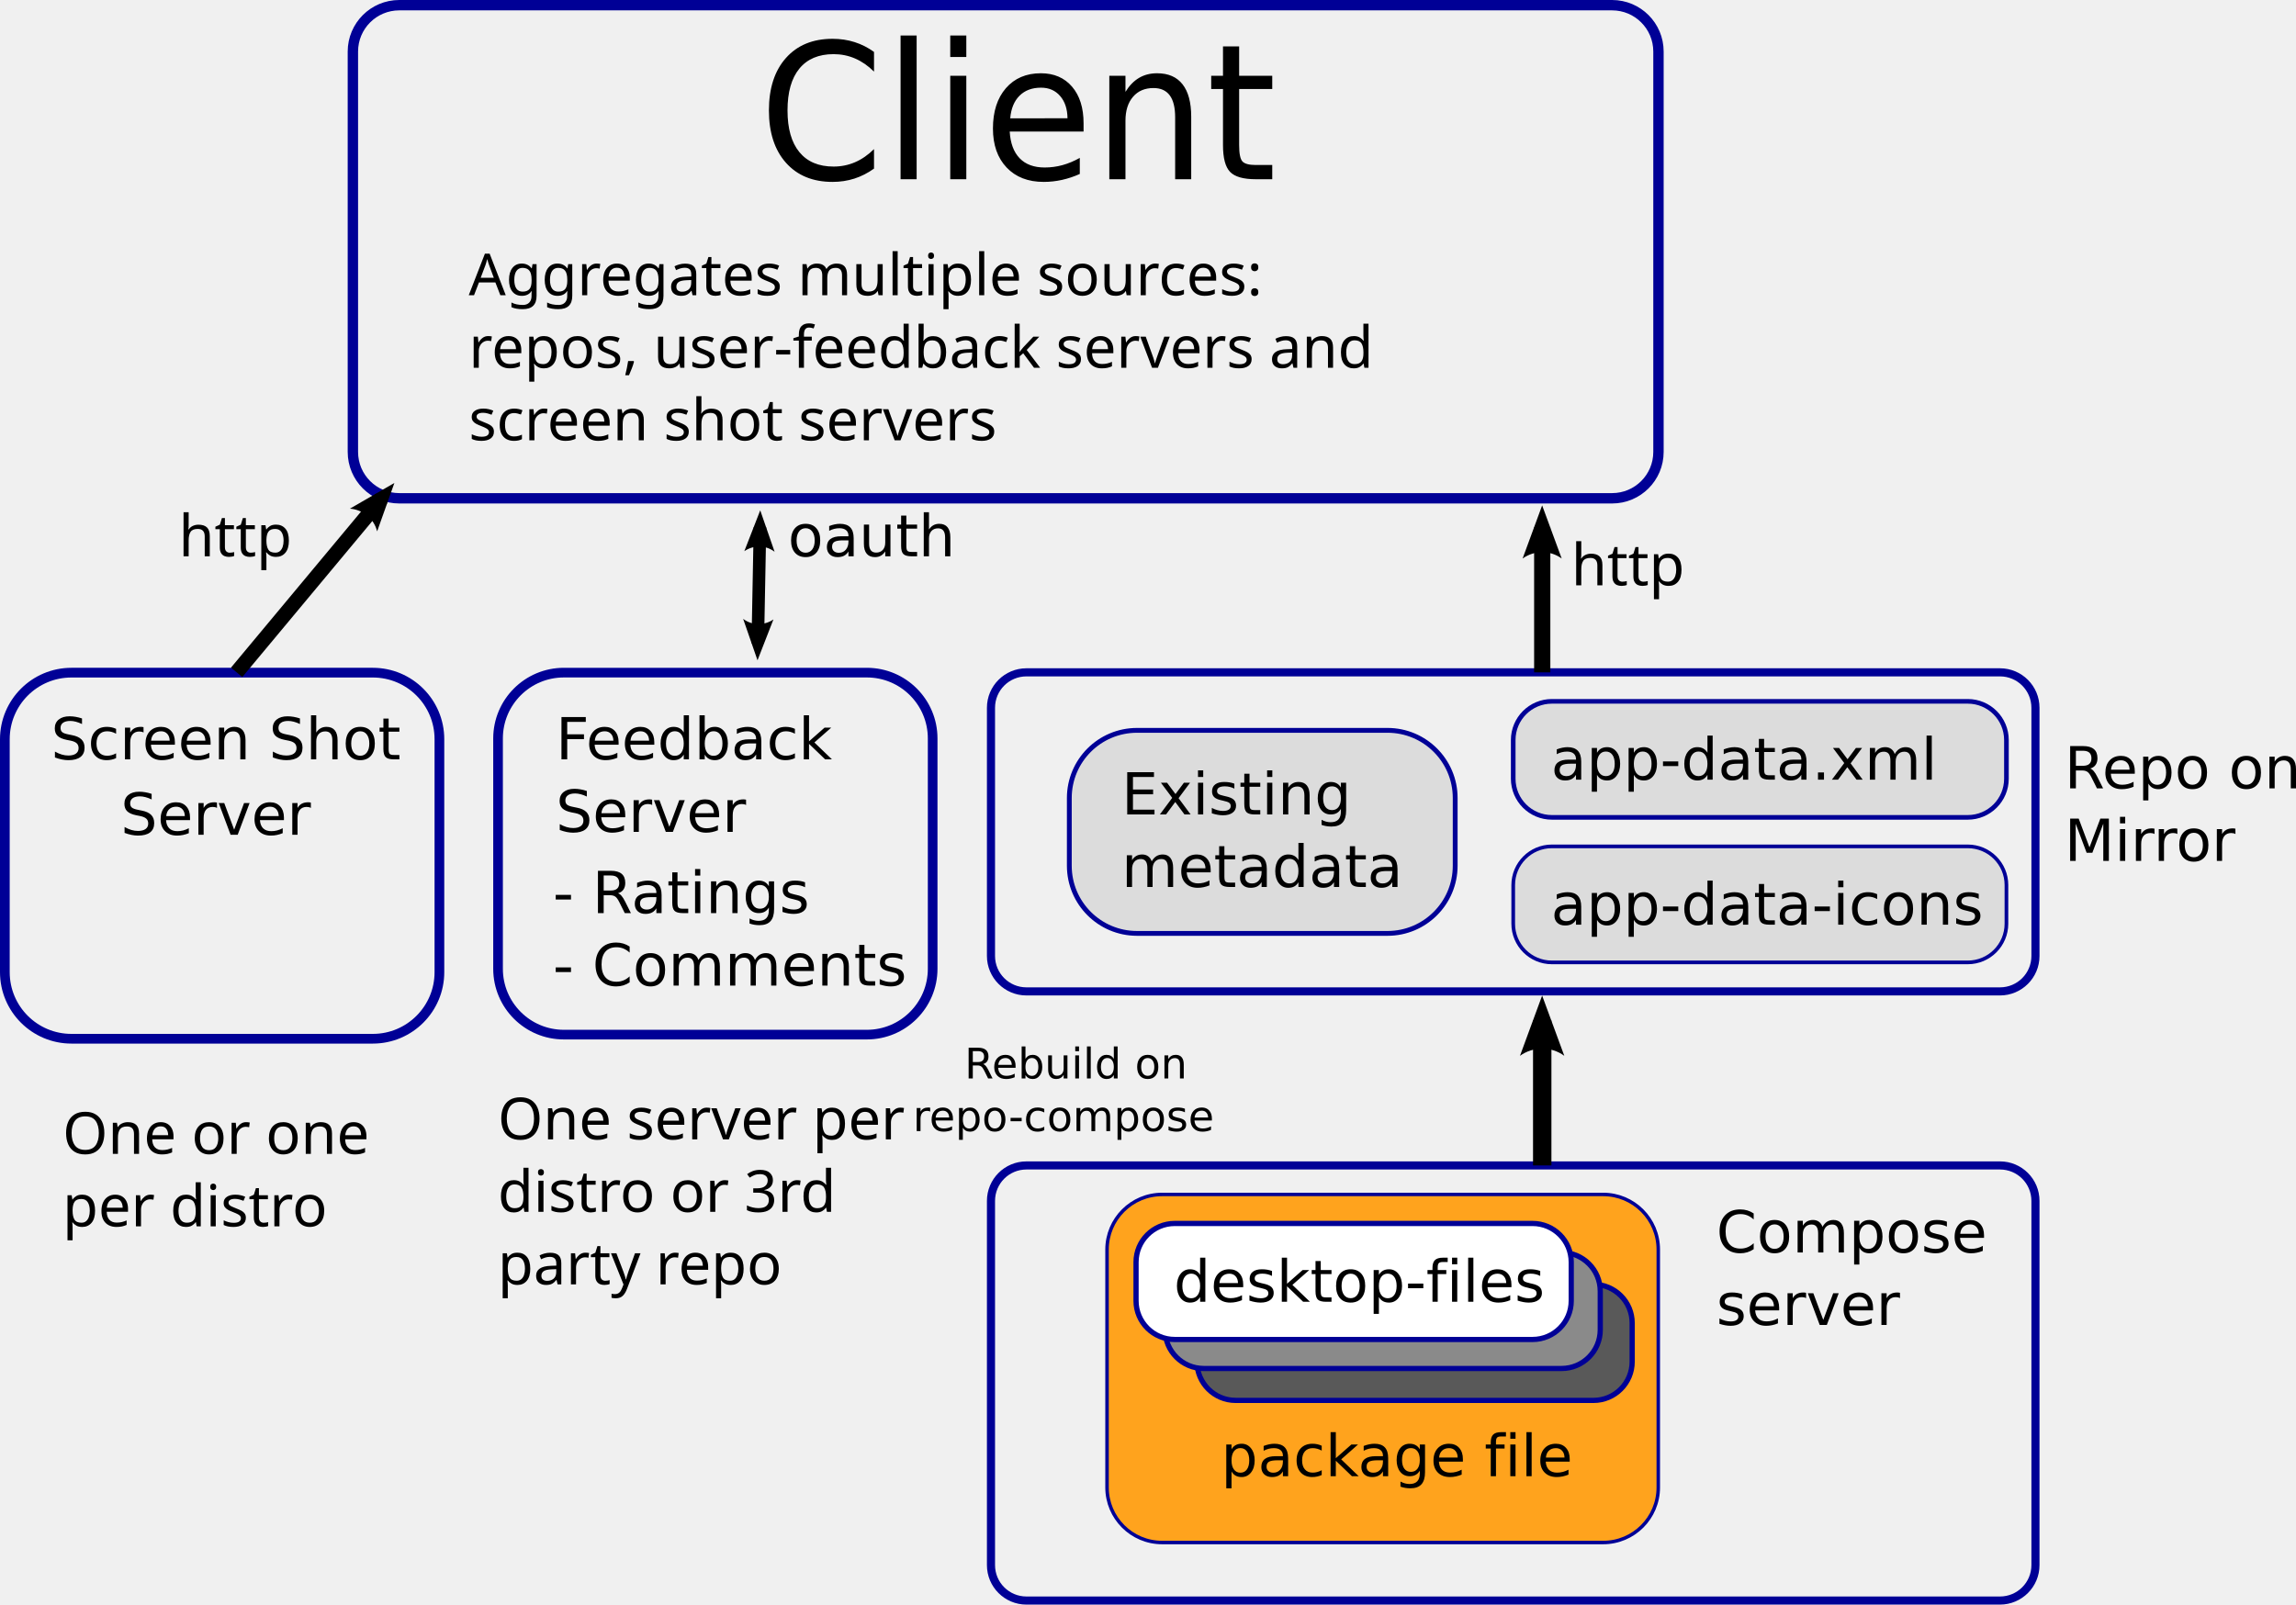
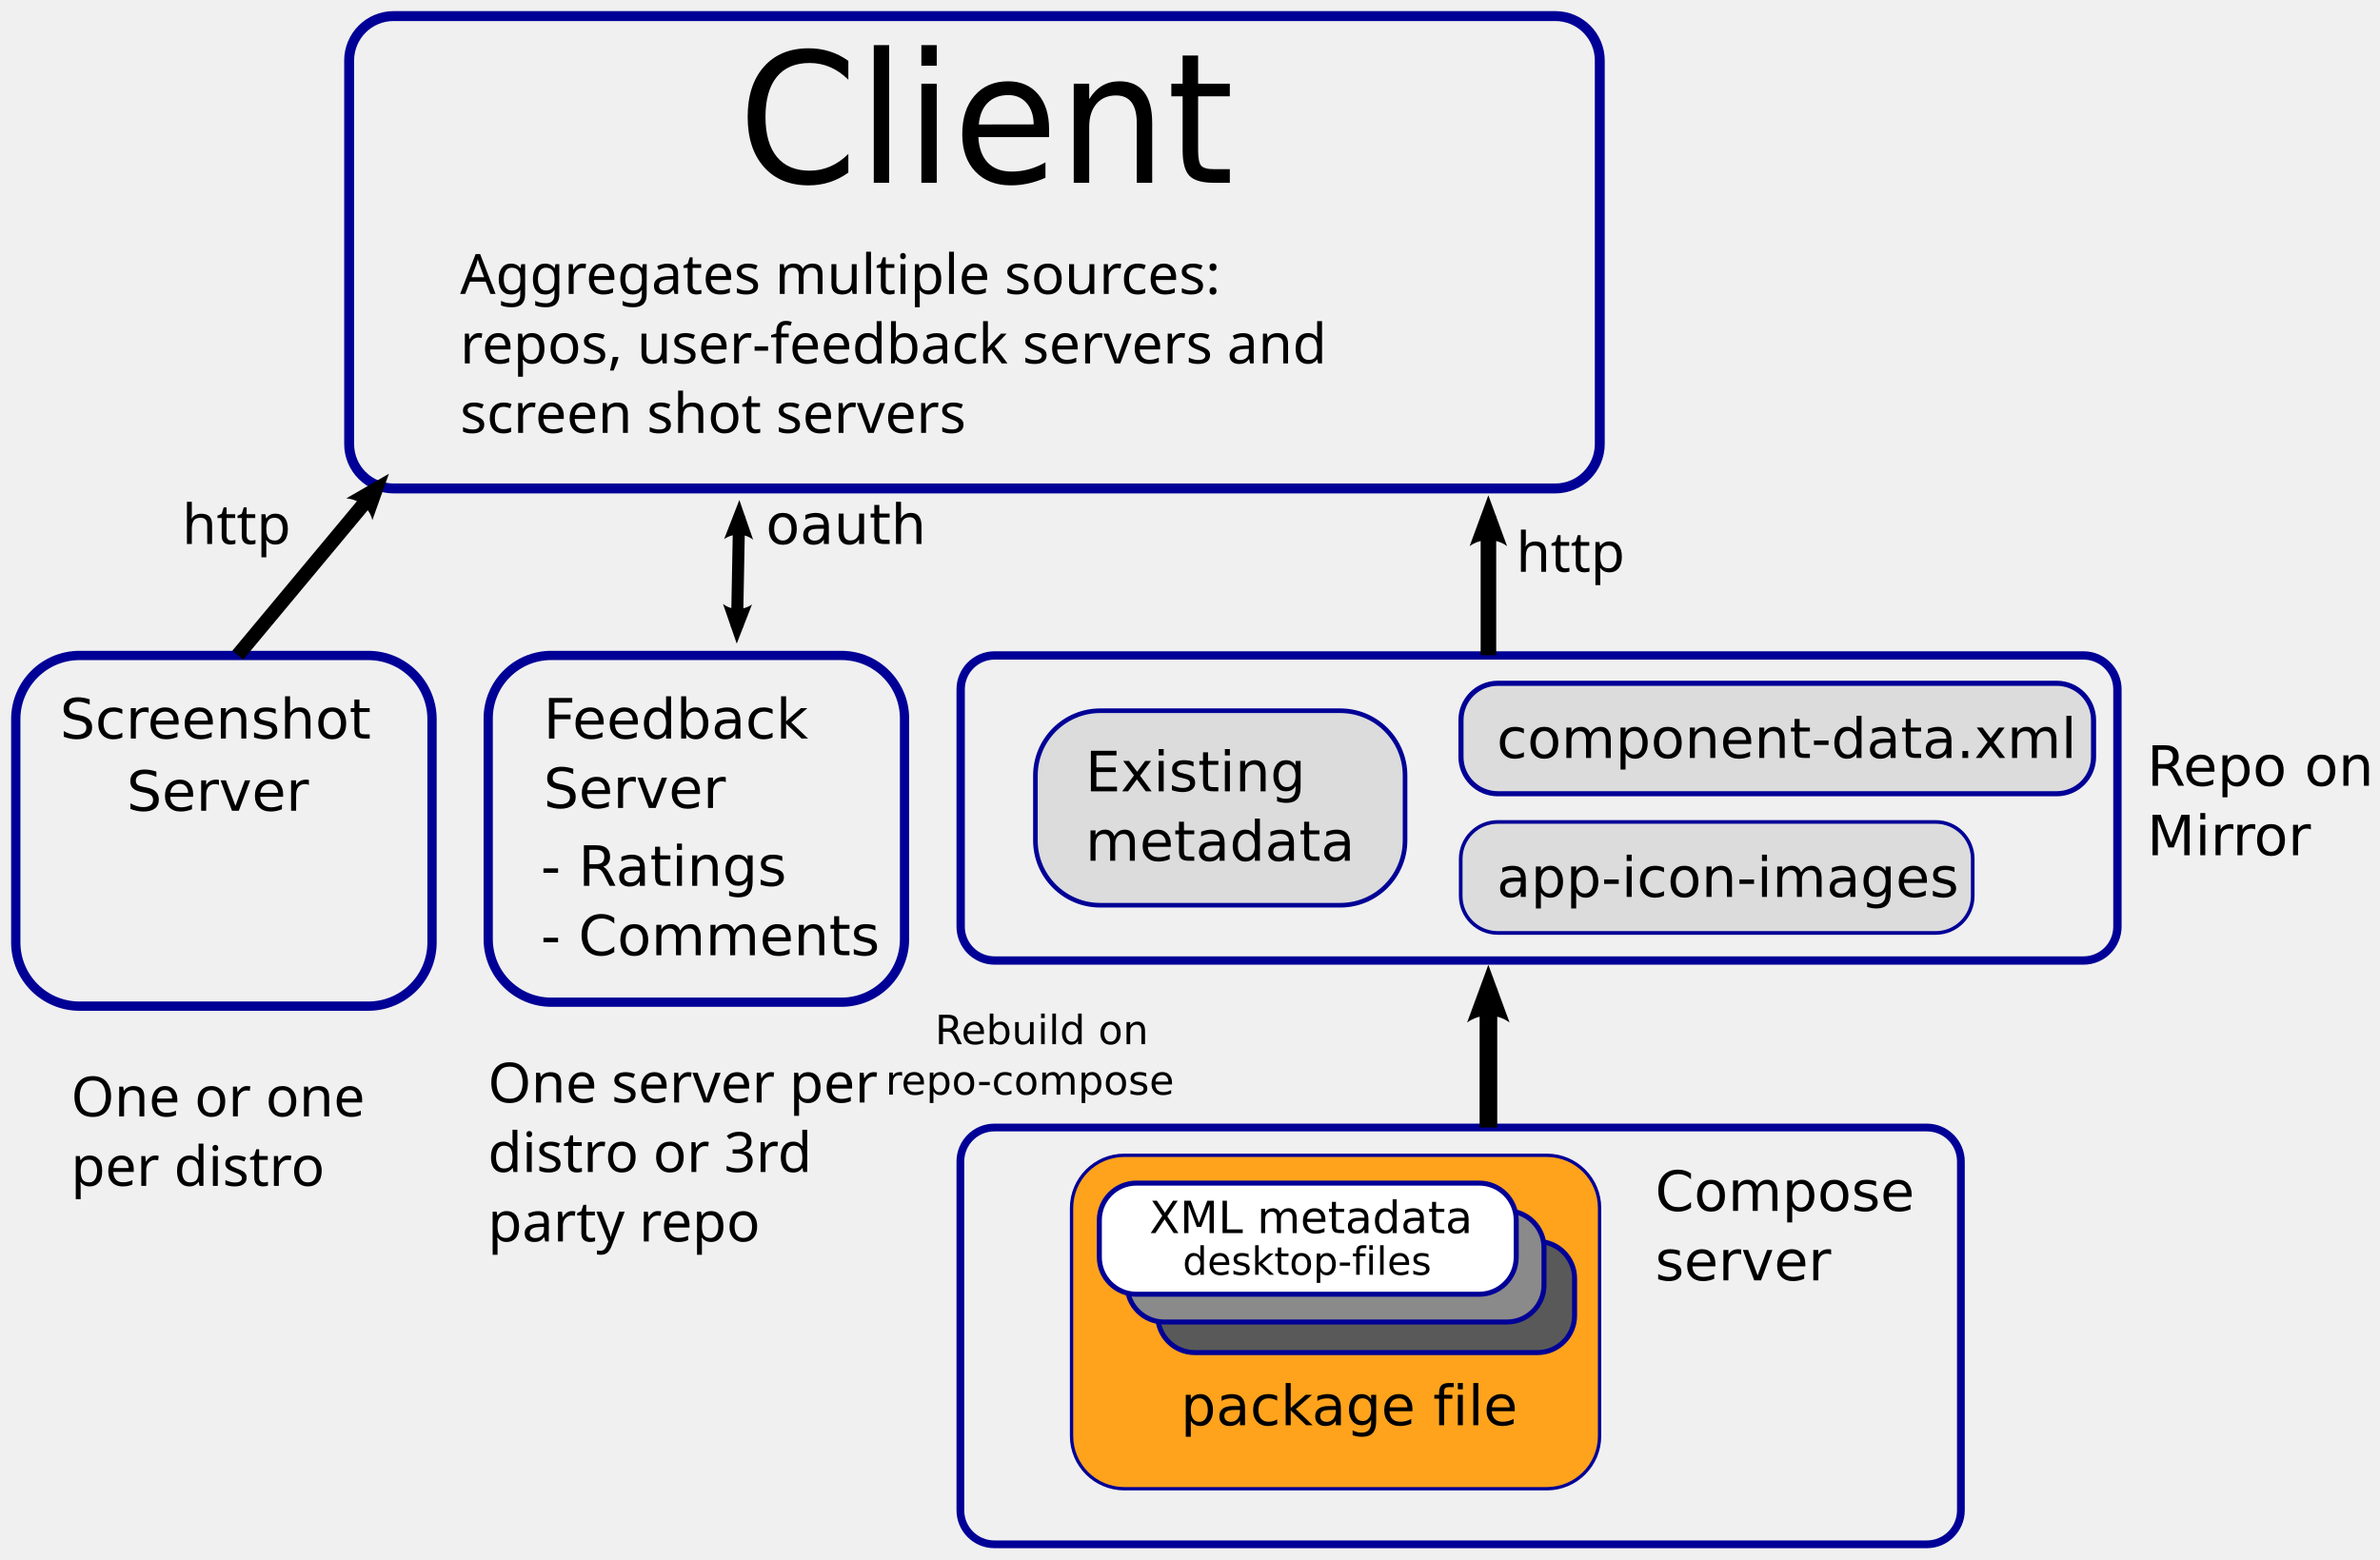
- <svg xmlns="http://www.w3.org/2000/svg" width="1582.734" height="1106.369" id="svg2" version="1.1">
+ <svg xmlns="http://www.w3.org/2000/svg" width="1712.734" height="1122.369" id="svg2" version="1.1">
  <defs id="defs4">
    <marker orient="auto" refY="0" refX="0" id="Arrow2Sstart" style="overflow:visible">
      <path id="path4777" style="font-size:12px;fill-rule:evenodd;stroke-width:0.625;stroke-linejoin:round" d="M 8.719,4.034 -2.207,0.016 8.719,-4.002 c -1.745,2.372 -1.735,5.617 -6e-7,8.035 z" transform="matrix(0.3,0,0,0.3,-0.69,0)" />
    </marker>
    <marker orient="auto" refY="0" refX="0" id="Arrow2Send" style="overflow:visible">
      <path id="path3944" style="font-size:12px;fill-rule:evenodd;stroke-width:0.625;stroke-linejoin:round" d="M 8.719,4.034 -2.207,0.016 8.719,-4.002 c -1.745,2.372 -1.735,5.617 -6e-7,8.035 z" transform="matrix(-0.3,0,0,-0.3,0.69,0)" />
    </marker>
    <marker orient="auto" refY="0" refX="0" id="Arrow2Send-0" style="overflow:visible">
      <path id="path3944-62" style="font-size:12px;fill-rule:evenodd;stroke-width:0.625;stroke-linejoin:round" d="M 8.719,4.034 -2.207,0.016 8.719,-4.002 c -1.745,2.372 -1.735,5.617 -6e-7,8.035 z" transform="matrix(-0.3,0,0,-0.3,0.69,0)" />
    </marker>
  </defs>
-   <g id="layer1" transform="translate(883.125,131.2114)">
+   <g id="layer1" transform="translate(891.125,139.2114)">
    <rect style="fill:none;stroke:#000096;stroke-width:6.653;stroke-linejoin:round;stroke-miterlimit:4;stroke-opacity:1;stroke-dasharray:none;stroke-dashoffset:0" id="rect2987" width="299.597" height="249.597" x="-539.799" y="332.564" ry="45.381" />
    <text xml:space="preserve" style="font-size:40px;font-style:normal;font-weight:normal;line-height:125%;letter-spacing:0px;word-spacing:0px;fill:#000000;fill-opacity:1;stroke:none;font-family:Bitstream Vera Sans" x="-502" y="498.362" id="text2989">
      <tspan x="-502" y="498.362" id="tspan3100">- Ratings</tspan>
      <tspan x="-502" y="548.362" id="tspan3102">- Comments</tspan>
    </text>
    <rect style="fill:#ffa31d;fill-opacity:1;stroke:#000096;stroke-width:2.395;stroke-linejoin:round;stroke-miterlimit:4;stroke-opacity:1;stroke-dasharray:none;stroke-dashoffset:0" id="rect3078" width="380" height="240" x="-120" y="692.362" ry="38" />
    <rect style="fill:#595959;fill-opacity:1;stroke:#000096;stroke-width:3.608;stroke-linejoin:round;stroke-miterlimit:4;stroke-opacity:1;stroke-dasharray:none;stroke-dashoffset:0" id="rect2987-2-0" width="300" height="80" x="-58" y="754.362" ry="26.667" />
    <rect style="fill:#8a8a8a;fill-opacity:1;stroke:#000096;stroke-width:3.608;stroke-linejoin:round;stroke-miterlimit:4;stroke-opacity:1;stroke-dasharray:none;stroke-dashoffset:0" id="rect2987-2-4" width="300" height="80" x="-80" y="732.362" ry="26.667" />
    <rect style="fill:#ffffff;fill-opacity:1;stroke:#000096;stroke-width:3.608;stroke-linejoin:round;stroke-miterlimit:4;stroke-opacity:1;stroke-dasharray:none;stroke-dashoffset:0" id="rect2987-2" width="300" height="80" x="-100" y="-792.362" ry="26.667" transform="scale(1,-1)" />
-     <text xml:space="preserve" style="font-size:40px;font-style:normal;font-weight:normal;line-height:125%;letter-spacing:0px;word-spacing:0px;fill:#000000;fill-opacity:1;stroke:none;font-family:Bitstream Vera Sans" x="-74" y="766.362" id="text2989-1">
-       <tspan id="tspan2991-0" x="-74" y="766.362">desktop-files</tspan>
+     <text xml:space="preserve" style="font-size:40px;font-style:normal;font-weight:normal;line-height:125%;letter-spacing:0px;word-spacing:0px;fill:#000000;fill-opacity:1;stroke:none;font-family:Bitstream Vera Sans" x="-40" y="778.362" id="text2989-1">
+       <tspan id="tspan2991-0" x="-40" y="778.362" style="font-size:28px">desktop-files</tspan>
    </text>
-     <rect ry="26.667" y="352.362" x="160" height="80" width="340" id="rect3042" style="fill:#dcdcdc;fill-opacity:1;stroke:#000096;stroke-width:3.194;stroke-linejoin:round;stroke-miterlimit:4;stroke-opacity:1;stroke-dasharray:none;stroke-dashoffset:0" />
+     <rect ry="26.503" y="352.607" x="160.245" height="79.51" width="455.224" id="rect3042" style="fill:#dcdcdc;fill-opacity:1;stroke:#000096;stroke-width:3.684;stroke-linejoin:round;stroke-miterlimit:4;stroke-opacity:1;stroke-dasharray:none;stroke-dashoffset:0" />
    <text id="text3044" y="406.362" x="186" style="font-size:40px;font-style:normal;font-weight:normal;line-height:125%;letter-spacing:0px;word-spacing:0px;fill:#000000;fill-opacity:1;stroke:none;font-family:Bitstream Vera Sans" xml:space="preserve">
-       <tspan y="406.362" x="186" id="tspan3046">app-data.xml</tspan>
+       <tspan y="406.362" x="186" id="tspan3046">component-data.xml</tspan>
    </text>
-     <rect style="fill:#dcdcdc;fill-opacity:1;stroke:#000096;stroke-width:2.525;stroke-linejoin:round;stroke-miterlimit:4;stroke-opacity:1;stroke-dasharray:none;stroke-dashoffset:0" id="rect3048" width="340" height="80" x="160" y="452.362" ry="26.667" />
+     <rect style="fill:#dcdcdc;fill-opacity:1;stroke:#000096;stroke-width:2.627;stroke-linejoin:round;stroke-miterlimit:4;stroke-opacity:1;stroke-dasharray:none;stroke-dashoffset:0" id="rect3048" width="368.47" height="79.898" x="160.051" y="452.413" ry="26.633" />
    <text xml:space="preserve" style="font-size:40px;font-style:normal;font-weight:normal;line-height:125%;letter-spacing:0px;word-spacing:0px;fill:#000000;fill-opacity:1;stroke:none;font-family:Bitstream Vera Sans" x="186" y="506.362" id="text3050">
-       <tspan id="tspan3052" x="186" y="506.362">app-data-icons</tspan>
+       <tspan id="tspan3052" x="186" y="506.362">app-icon-images</tspan>
    </text>
-     <rect style="fill:none;stroke:#000096;stroke-width:5.59;stroke-linejoin:round;stroke-miterlimit:4;stroke-opacity:1;stroke-dasharray:none;stroke-dashoffset:0" id="rect3054" width="720" height="220" x="-200" y="332.362" ry="24.444" />
+     <rect style="fill:none;stroke:#000096;stroke-width:6.005;stroke-linejoin:round;stroke-miterlimit:4;stroke-opacity:1;stroke-dasharray:none;stroke-dashoffset:0" id="rect3054" width="832.442" height="219.585" x="-199.792" y="332.57" ry="24.398" />
    <rect style="fill:none;stroke:#000096;stroke-width:7.147;stroke-linejoin:round;stroke-miterlimit:4;stroke-opacity:1;stroke-dasharray:none;stroke-dashoffset:0" id="rect3056" width="900" height="340" x="-639.867" y="-127.638" ry="31.966" />
    <rect style="fill:none;stroke:#000096;stroke-width:5.59;stroke-linejoin:round;stroke-miterlimit:4;stroke-opacity:1;stroke-dasharray:none;stroke-dashoffset:0" id="rect3058" width="720" height="300" x="-200" y="672.362" ry="24.444" />
    <text xml:space="preserve" style="font-size:40px;font-style:normal;font-weight:normal;line-height:125%;letter-spacing:0px;word-spacing:0px;fill:#000000;fill-opacity:1;stroke:none;font-family:Bitstream Vera Sans" x="300" y="732.362" id="text3060">
      <tspan id="tspan3062" x="300" y="732.362">Compose</tspan>
      <tspan x="300" y="782.362" id="tspan3064">server</tspan>
    </text>
-     <text xml:space="preserve" style="font-size:40px;font-style:normal;font-weight:normal;line-height:125%;letter-spacing:0px;word-spacing:0px;fill:#000000;fill-opacity:1;stroke:none;font-family:Bitstream Vera Sans" x="540" y="412.362" id="text3066">
-       <tspan id="tspan3068" x="540" y="412.362">Repo on</tspan>
-       <tspan x="540" y="462.362" id="tspan3282">Mirror</tspan>
+     <text xml:space="preserve" style="font-size:40px;font-style:normal;font-weight:normal;line-height:125%;letter-spacing:0px;word-spacing:0px;fill:#000000;fill-opacity:1;stroke:none;font-family:Bitstream Vera Sans" x="654" y="426.362" id="text3066">
+       <tspan id="tspan3068" x="654" y="426.362">Repo on</tspan>
+       <tspan x="654" y="476.362" id="tspan3282">Mirror</tspan>
    </text>
    <rect style="fill:#dcdcdc;fill-opacity:1;stroke:#000096;stroke-width:3.325;stroke-linejoin:round;stroke-miterlimit:4;stroke-opacity:1;stroke-dasharray:none;stroke-dashoffset:0" id="rect3070" width="266" height="140" x="-146" y="372.362" ry="46.667" />
    <text xml:space="preserve" style="font-size:40px;font-style:normal;font-weight:normal;line-height:125%;letter-spacing:0px;word-spacing:0px;fill:#000000;fill-opacity:1;stroke:none;font-family:Bitstream Vera Sans" x="-110" y="430.362" id="text3072">
      <tspan id="tspan3074" x="-110" y="430.362">Existing</tspan>
      <tspan x="-110" y="480.362" id="tspan3076">metadata</tspan>
    </text>
    <text xml:space="preserve" style="font-size:40px;font-style:normal;font-weight:normal;line-height:125%;letter-spacing:0px;word-spacing:0px;fill:#000000;fill-opacity:1;stroke:none;font-family:Bitstream Vera Sans" x="-41.429" y="886.648" id="text3080">
      <tspan id="tspan3082" x="-41.429" y="886.648">package file</tspan>
    </text>
    <text xml:space="preserve" style="font-size:126.802px;font-style:normal;font-weight:normal;line-height:125%;letter-spacing:0px;word-spacing:0px;fill:#000000;fill-opacity:1;stroke:none;font-family:Bitstream Vera Sans" x="-370.351" y="-7.424" id="text3084" transform="scale(0.9720516,1.028752)">
      <tspan id="tspan3086" x="-370.351" y="-7.424">Client</tspan>
    </text>
    <text xml:space="preserve" style="font-size:40px;font-style:normal;font-weight:normal;line-height:125%;letter-spacing:0px;word-spacing:0px;fill:#000000;fill-opacity:1;stroke:none;font-family:Bitstream Vera Sans" x="-500" y="392.362" id="text3106">
      <tspan id="tspan3108" x="-500" y="392.362">Feedback</tspan>
      <tspan x="-500" y="442.362" id="tspan3145">Server</tspan>
    </text>
    <path style="fill:none;stroke:#000000;stroke-width:12.677;stroke-linecap:butt;stroke-linejoin:round;stroke-miterlimit:4;stroke-opacity:1;stroke-dasharray:none;marker-start:none;marker-end:url(#Arrow2Send)" d="m 180,672.362 0,-100" id="path3906" />
    <text xml:space="preserve" style="font-size:40px;font-style:normal;font-weight:normal;line-height:125%;letter-spacing:0px;word-spacing:0px;fill:#000000;fill-opacity:1;stroke:none;font-family:Bitstream Vera Sans" x="-340" y="252.362" id="text5962">
      <tspan x="-340" y="252.362" id="tspan7878">oauth</tspan>
    </text>
    <text xml:space="preserve" style="font-size:29.05px;font-style:normal;font-weight:normal;text-align:end;line-height:125%;letter-spacing:0px;word-spacing:0px;text-anchor:end;fill:#000000;fill-opacity:1;stroke:none;font-family:Bitstream Vera Sans" x="4.0233135e-07" y="612.362" id="text5982">
      <tspan id="tspan5984" x="-5.1409006e-06" y="612.362">Rebuild on</tspan>
      <tspan id="tspan5986" x="3.7699938e-06" y="648.674">repo-compose</tspan>
    </text>
    <path style="fill:none;stroke:#000000;stroke-width:11.18;stroke-linecap:butt;stroke-linejoin:round;stroke-miterlimit:4;stroke-opacity:1;stroke-dasharray:none;marker-start:none;marker-end:url(#Arrow2Send)" d="m 180,332.362 0,-100" id="path3906-2-1" />
    <rect style="fill:none;stroke:#000096;stroke-width:6.69;stroke-linejoin:round;stroke-miterlimit:4;stroke-opacity:1;stroke-dasharray:none;stroke-dashoffset:0" id="rect2987-9" width="299.56" height="252.417" x="-879.78" y="332.582" ry="45.894" />
    <text xml:space="preserve" style="font-size:40px;font-style:normal;font-weight:normal;line-height:125%;letter-spacing:0px;word-spacing:0px;fill:#000000;fill-opacity:1;stroke:none;font-family:Bitstream Vera Sans" x="-800" y="444.362" id="text2989-7">
      <tspan x="-800" y="444.362" id="tspan3102-6">Server</tspan>
    </text>
    <text xml:space="preserve" style="font-size:40px;font-style:normal;font-weight:normal;line-height:125%;letter-spacing:0px;word-spacing:0px;fill:#000000;fill-opacity:1;stroke:none;font-family:Bitstream Vera Sans" x="-848" y="392.362" id="text3106-4">
-       <tspan id="tspan3108-3" x="-848" y="392.362">Screen Shot</tspan>
+       <tspan id="tspan3108-3" x="-848" y="392.362">Screenshot</tspan>
    </text>
    <text xml:space="preserve" style="font-size:40px;font-style:normal;font-weight:normal;line-height:125%;letter-spacing:0px;word-spacing:0px;fill:#000000;fill-opacity:1;stroke:none;font-family:Sans" x="-540" y="654.362" id="text3272">
      <tspan id="tspan3274" x="-540" y="654.362">One server per</tspan>
      <tspan x="-540" y="704.362" id="tspan3276">distro or 3rd</tspan>
      <tspan x="-540" y="754.362" id="tspan3280">party repo</tspan>
      <tspan x="-540" y="804.362" id="tspan3278" />
    </text>
    <text xml:space="preserve" style="font-size:40px;font-style:normal;font-weight:normal;line-height:125%;letter-spacing:0px;word-spacing:0px;fill:#000000;fill-opacity:1;stroke:none;font-family:Sans" x="-840" y="664.362" id="text3284">
      <tspan id="tspan3286" x="-840" y="664.362">One or one</tspan>
      <tspan x="-840" y="714.362" id="tspan3288">per distro</tspan>
    </text>
    <path style="fill:none;stroke:#000000;stroke-width:8.658;stroke-linecap:butt;stroke-linejoin:miter;stroke-miterlimit:4;stroke-opacity:1;stroke-dasharray:none;marker-start:url(#Arrow2Sstart);marker-end:url(#Arrow2Send-0)" d="m -360.759,312.362 1.517,-80" id="path6842" />
    <path style="fill:none;stroke:#000000;stroke-width:10.142;stroke-linecap:butt;stroke-linejoin:miter;stroke-miterlimit:4;stroke-opacity:1;stroke-dasharray:none;marker-start:url(#Arrow2Sstart);marker-end:none" d="m -620,212.362 -100,120" id="path7670" />
    <text xml:space="preserve" style="font-size:40px;font-style:normal;font-weight:normal;line-height:125%;letter-spacing:0px;word-spacing:0px;fill:#000000;fill-opacity:1;stroke:none;font-family:Sans" x="-760" y="252.362" id="text7880">
      <tspan id="tspan7882" x="-760" y="252.362">http</tspan>
    </text>
    <text xml:space="preserve" style="font-size:40px;font-style:normal;font-weight:normal;line-height:125%;letter-spacing:0px;word-spacing:0px;fill:#000000;fill-opacity:1;stroke:none;font-family:Sans" x="200" y="272.362" id="text7880-7">
      <tspan id="tspan7882-5" x="200" y="272.362">http</tspan>
    </text>
    <text xml:space="preserve" style="font-size:40px;font-style:normal;font-weight:normal;line-height:125%;letter-spacing:0px;word-spacing:0px;fill:#000000;fill-opacity:1;stroke:none;font-family:Sans" x="-560" y="72.362" id="text8527">
      <tspan id="tspan8529" x="-560" y="72.362">Aggregates multiple sources:</tspan>
      <tspan x="-560" y="122.362" id="tspan8531">repos, user-feedback servers and</tspan>
      <tspan x="-560" y="172.362" id="tspan8533">screen shot servers</tspan>
    </text>
+     <text xml:space="preserve" style="font-size:40px;font-style:normal;font-weight:normal;line-height:125%;letter-spacing:0px;word-spacing:0px;fill:#000000;fill-opacity:1;stroke:none;font-family:Bitstream Vera Sans" x="-64" y="748.362" id="text2989-1-5">
+       <tspan id="tspan2991-0-3" x="-64" y="748.362" style="font-size:32px">XML metadata</tspan>
+     </text>
  </g>
</svg>
